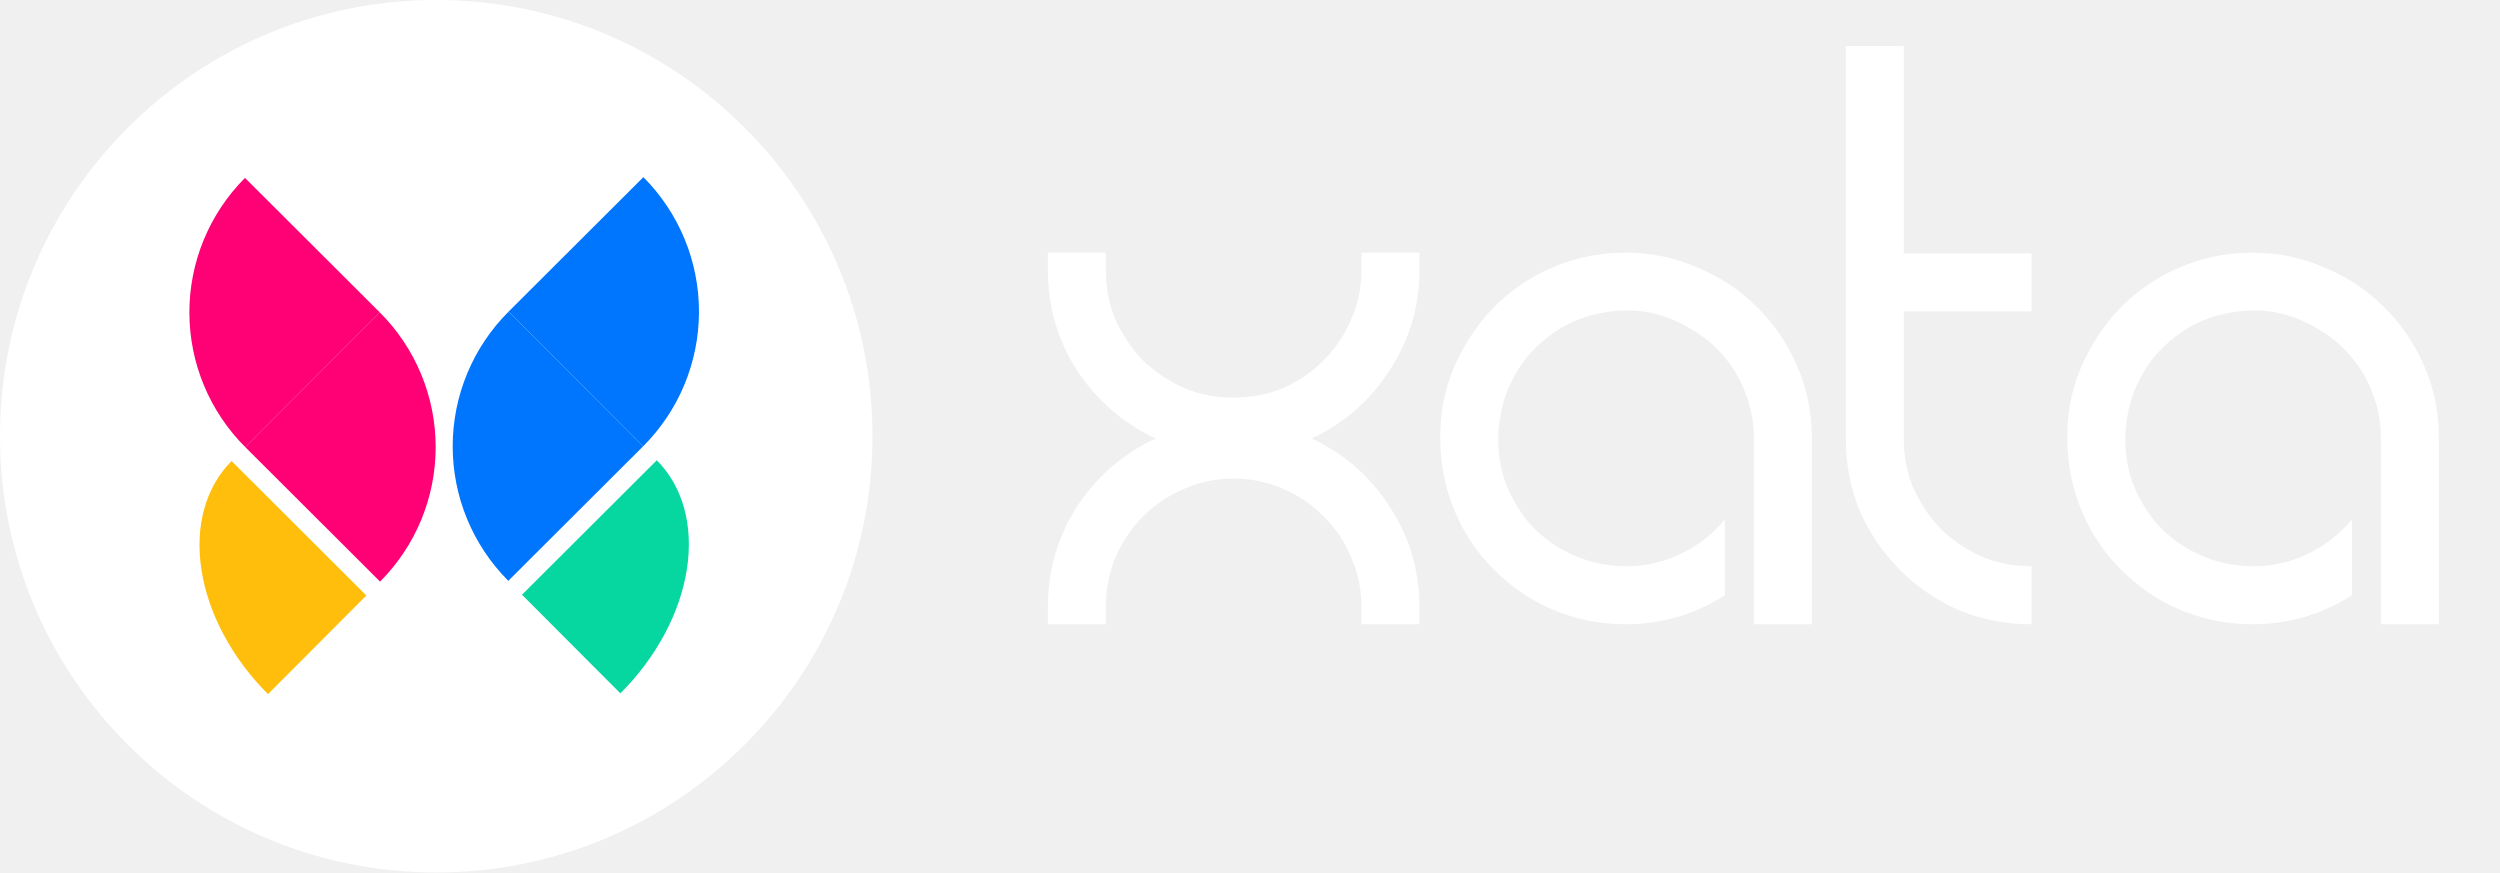
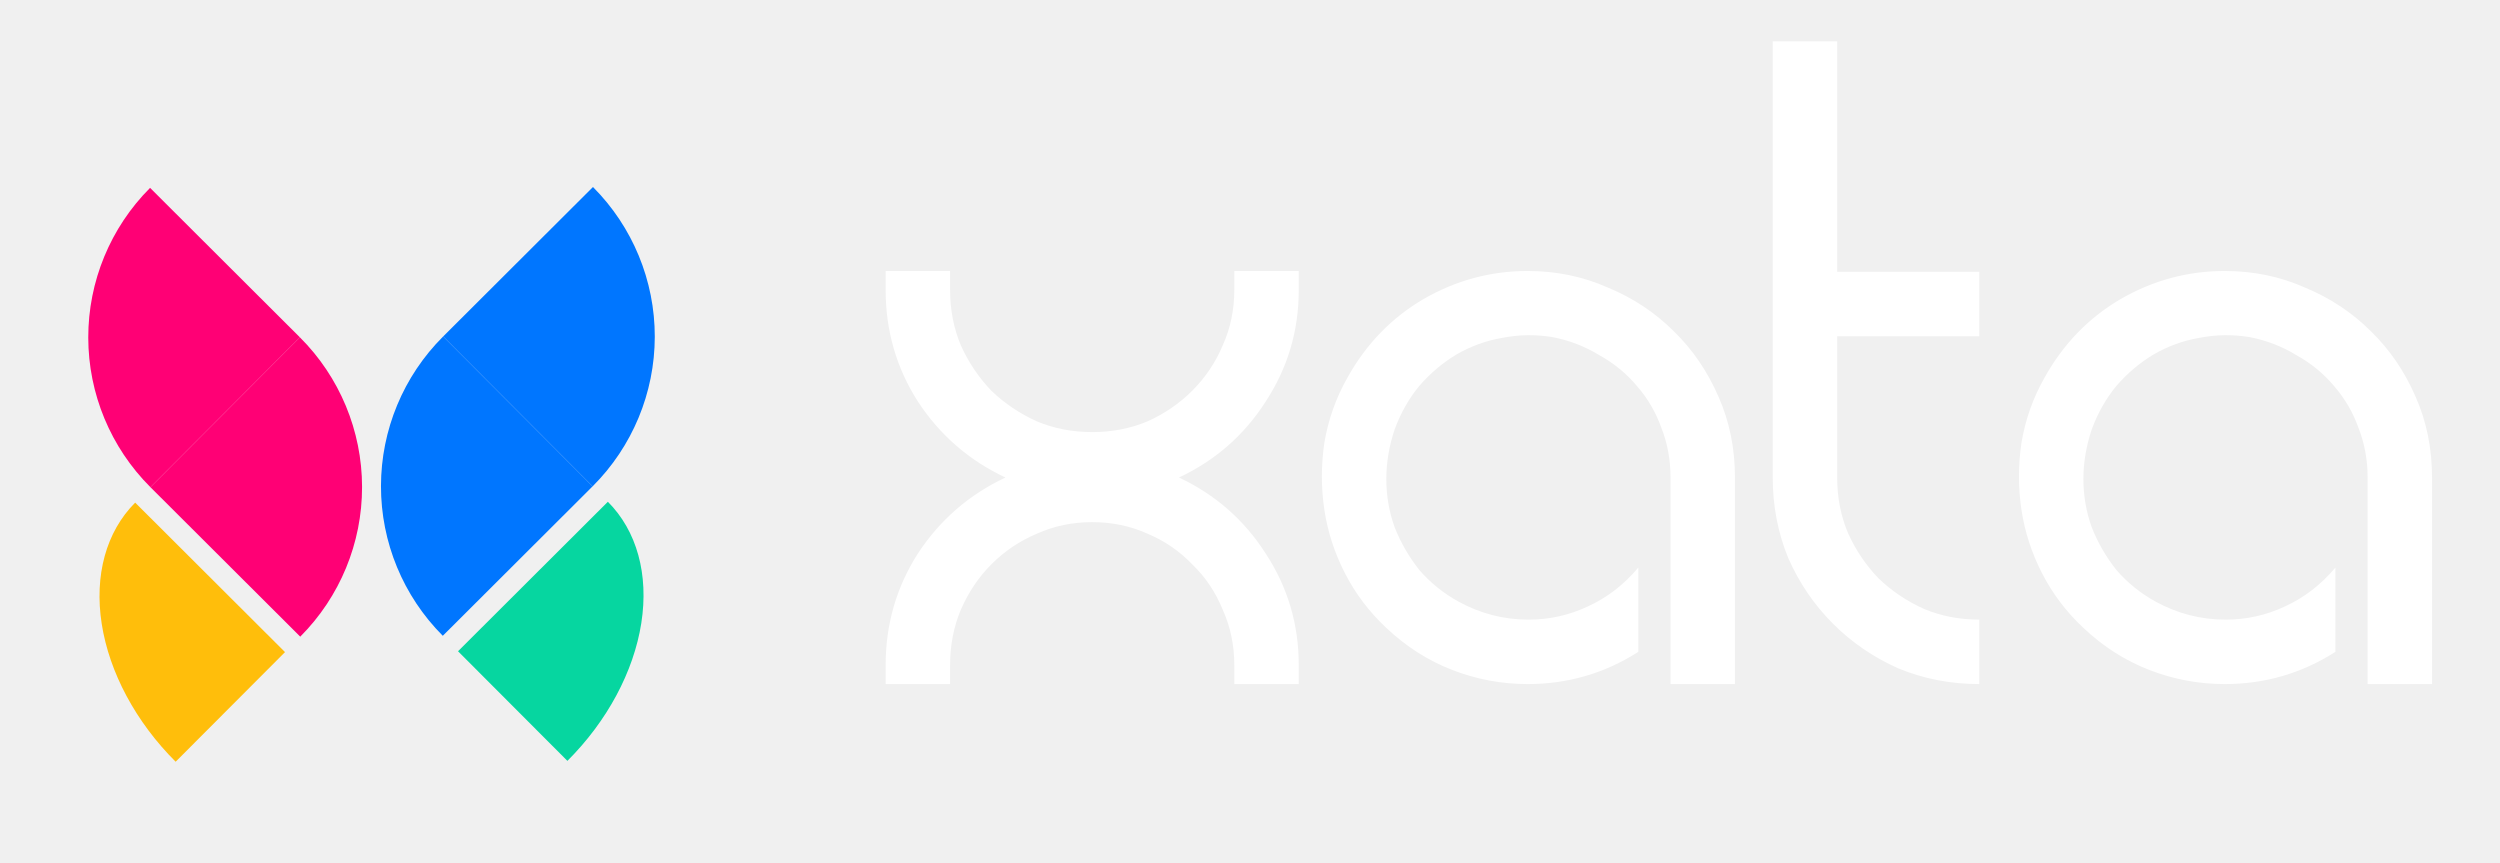
- <svg xmlns="http://www.w3.org/2000/svg" width="1682" height="587" viewBox="0 0 1682 587" fill="none">
-   <path d="M955 170V181.5C955 206.167 948.333 228.667 935 249C922 269.333 904.5 284.667 882.5 295C904.5 305.333 922 320.667 935 341C948.333 361.333 955 383.833 955 408.5V420H916V408.5C916 396.5 913.667 385.333 909 375C904.667 364.333 898.5 355.167 890.5 347.5C882.833 339.5 873.833 333.333 863.5 329C853.167 324.333 842 322 830 322C818 322 806.833 324.333 796.5 329C786.167 333.333 777 339.5 769 347.5C761.333 355.167 755.167 364.333 750.5 375C746.167 385.333 744 396.5 744 408.5V420H705V408.5C705 383.833 711.5 361.333 724.5 341C737.833 320.667 755.5 305.333 777.5 295C755.5 284.667 737.833 269.333 724.5 249C711.5 228.667 705 206.167 705 181.5V170H744V181.5C744 193.5 746.167 204.667 750.5 215C755.167 225.333 761.333 234.5 769 242.5C777 250.167 786.167 256.333 796.5 261C806.833 265.333 818 267.5 830 267.5C842 267.5 853.167 265.333 863.5 261C873.833 256.333 882.833 250.167 890.5 242.5C898.5 234.5 904.667 225.333 909 215C913.667 204.667 916 193.5 916 181.5V170H955ZM1219 420H1180V295C1180 284.333 1178.17 274.333 1174.5 265C1171.17 255.667 1166.33 247.333 1160 240C1153.67 232.333 1146 226 1137 221C1128.33 215.667 1118.83 212 1108.5 210C1098.17 208.333 1088 208.5 1078 210.5C1068.33 212.167 1059.17 215.5 1050.5 220.5C1042.17 225.5 1034.67 231.833 1028 239.5C1021.67 247.167 1016.67 256 1013 266C1009.67 276 1008 286 1008 296C1008 306 1009.67 315.667 1013 325C1016.67 334.333 1021.67 343 1028 351C1034.67 358.667 1042.5 365 1051.5 370C1064.83 377.333 1079 381 1094 381C1106.67 381 1118.67 378.333 1130 373C1141.67 367.667 1151.83 359.833 1160.5 349.5V400.5C1140.17 413.5 1117.83 420 1093.5 420C1077.83 420 1062.67 417.167 1048 411.5C1033.33 405.833 1020 397.333 1008 386C997.667 376.333 989.333 365.333 983 353C976.667 340.667 972.5 327.833 970.5 314.5C968.5 301.167 968.5 287.667 970.5 274C972.833 260 977.5 246.833 984.5 234.5C995.833 214.167 1011.17 198.333 1030.5 187C1050.17 175.667 1071.17 170 1093.5 170C1110.83 170 1127 173.333 1142 180C1157.33 186.333 1170.67 195.167 1182 206.5C1193.33 217.5 1202.33 230.667 1209 246C1215.67 261 1219 277.333 1219 295V420ZM1280.86 209.5V295C1280.86 307 1283.02 318.167 1287.36 328.5C1292.02 338.833 1298.19 348 1305.86 356C1313.86 363.667 1323.02 369.833 1333.36 374.5C1343.69 378.833 1354.86 381 1366.86 381V420C1349.52 420 1333.19 416.833 1317.86 410.5C1302.86 403.833 1289.69 394.833 1278.36 383.5C1267.02 372.167 1258.02 359 1251.36 344C1245.02 328.667 1241.86 312.333 1241.86 295V31H1280.86V170.5H1366.86V209.5H1280.86ZM1640.87 420H1601.88V295C1601.88 284.333 1600.04 274.333 1596.38 265C1593.04 255.667 1588.21 247.333 1581.88 240C1575.54 232.333 1567.88 226 1558.88 221C1550.21 215.667 1540.71 212 1530.38 210C1520.04 208.333 1509.88 208.5 1499.88 210.5C1490.21 212.167 1481.04 215.5 1472.38 220.5C1464.04 225.5 1456.54 231.833 1449.88 239.5C1443.54 247.167 1438.54 256 1434.88 266C1431.54 276 1429.88 286 1429.88 296C1429.88 306 1431.54 315.667 1434.88 325C1438.54 334.333 1443.54 343 1449.88 351C1456.54 358.667 1464.38 365 1473.38 370C1486.71 377.333 1500.88 381 1515.88 381C1528.54 381 1540.54 378.333 1551.88 373C1563.54 367.667 1573.71 359.833 1582.38 349.5V400.5C1562.04 413.5 1539.71 420 1515.38 420C1499.71 420 1484.54 417.167 1469.88 411.5C1455.21 405.833 1441.88 397.333 1429.88 386C1419.54 376.333 1411.21 365.333 1404.88 353C1398.54 340.667 1394.38 327.833 1392.38 314.5C1390.38 301.167 1390.38 287.667 1392.38 274C1394.71 260 1399.38 246.833 1406.38 234.5C1417.71 214.167 1433.04 198.333 1452.38 187C1472.04 175.667 1493.04 170 1515.38 170C1532.71 170 1548.88 173.333 1563.88 180C1579.21 186.333 1592.54 195.167 1603.88 206.5C1615.21 217.5 1624.21 230.667 1630.88 246C1637.54 261 1640.87 277.333 1640.87 295V420Z" fill="white" />
-   <circle cx="293.5" cy="293.5" r="293.5" fill="white" />
-   <path d="M417.39 466.482C441.441 442.488 457.532 412.487 462.124 383.079C466.717 353.67 459.435 327.263 441.88 309.667L351.199 400.136L417.39 466.482Z" fill="#06D6A0" />
-   <path d="M180.299 467.001C156.249 443.007 140.158 413.006 135.566 383.597C130.973 354.189 138.255 327.782 155.81 310.185L246.491 400.654L180.299 467.001Z" fill="#FFBE0B" />
-   <path d="M255.498 210.154C279.548 234.148 293.082 266.713 293.121 300.685C293.161 334.657 279.704 367.254 255.71 391.304L165.029 300.835L255.498 210.154Z" fill="#FF0075" />
-   <path d="M165.038 300.849C140.988 276.855 127.455 244.29 127.415 210.318C127.375 176.346 140.833 143.749 164.826 119.699L255.507 210.168L165.038 300.849Z" fill="#FF0075" />
-   <path d="M342.191 209.635C318.141 233.629 304.608 266.193 304.568 300.166C304.528 334.138 317.986 366.734 341.979 390.784L432.66 300.315L342.191 209.635Z" fill="#0076FF" />
-   <path d="M432.651 300.33C456.701 276.336 470.235 243.771 470.274 209.799C470.314 175.827 456.857 143.231 432.863 119.181L342.182 209.649L432.651 300.33Z" fill="#0076FF" />
+ <svg xmlns="http://www.w3.org/2000/svg" width="1513" height="522" viewBox="0 0 1513 522" fill="none">
+   <path d="M786 164V175.5C786 200.167 779.333 222.667 766 243C753 263.333 735.5 278.667 713.5 289C735.5 299.333 753 314.667 766 335C779.333 355.333 786 377.833 786 402.5V414H747V402.5C747 390.5 744.667 379.333 740 369C735.667 358.333 729.5 349.167 721.5 341.5C713.833 333.5 704.833 327.333 694.5 323C684.167 318.333 673 316 661 316C649 316 637.833 318.333 627.5 323C617.167 327.333 608 333.5 600 341.5C592.333 349.167 586.167 358.333 581.5 369C577.167 379.333 575 390.5 575 402.5V414H536V402.5C536 377.833 542.5 355.333 555.5 335C568.833 314.667 586.5 299.333 608.5 289C586.5 278.667 568.833 263.333 555.5 243C542.5 222.667 536 200.167 536 175.5V164H575V175.5C575 187.5 577.167 198.667 581.5 209C586.167 219.333 592.333 228.5 600 236.5C608 244.167 617.167 250.333 627.5 255C637.833 259.333 649 261.5 661 261.5C673 261.5 684.167 259.333 694.5 255C704.833 250.333 713.833 244.167 721.5 236.5C729.5 228.5 735.667 219.333 740 209C744.667 198.667 747 187.5 747 175.5V164H786ZM1050 414H1011V289C1011 278.333 1009.17 268.333 1005.5 259C1002.17 249.667 997.333 241.333 991 234C984.667 226.333 977 220 968 215C959.333 209.667 949.833 206 939.5 204C929.167 202.333 919 202.5 909 204.5C899.333 206.167 890.167 209.5 881.5 214.5C873.167 219.5 865.667 225.833 859 233.5C852.667 241.167 847.667 250 844 260C840.667 270 839 280 839 290C839 300 840.667 309.667 844 319C847.667 328.333 852.667 337 859 345C865.667 352.667 873.5 359 882.5 364C895.833 371.333 910 375 925 375C937.667 375 949.667 372.333 961 367C972.667 361.667 982.833 353.833 991.5 343.5V394.5C971.167 407.5 948.833 414 924.5 414C908.833 414 893.667 411.167 879 405.5C864.333 399.833 851 391.333 839 380C828.667 370.333 820.333 359.333 814 347C807.667 334.667 803.5 321.833 801.5 308.5C799.5 295.167 799.5 281.667 801.5 268C803.833 254 808.5 240.833 815.5 228.5C826.833 208.167 842.167 192.333 861.5 181C881.167 169.667 902.167 164 924.5 164C941.833 164 958 167.333 973 174C988.333 180.333 1001.67 189.167 1013 200.5C1024.33 211.5 1033.33 224.667 1040 240C1046.67 255 1050 271.333 1050 289V414ZM1111.86 203.5V289C1111.86 301 1114.02 312.167 1118.36 322.5C1123.02 332.833 1129.19 342 1136.86 350C1144.86 357.667 1154.02 363.833 1164.36 368.5C1174.69 372.833 1185.86 375 1197.86 375V414C1180.52 414 1164.19 410.833 1148.86 404.5C1133.86 397.833 1120.69 388.833 1109.36 377.5C1098.02 366.167 1089.02 353 1082.36 338C1076.02 322.667 1072.86 306.333 1072.86 289V25H1111.86V164.5H1197.86V203.5H1111.86ZM1471.87 414H1432.88V289C1432.88 278.333 1431.04 268.333 1427.38 259C1424.04 249.667 1419.21 241.333 1412.88 234C1406.54 226.333 1398.88 220 1389.88 215C1381.21 209.667 1371.71 206 1361.38 204C1351.04 202.333 1340.88 202.5 1330.88 204.5C1321.21 206.167 1312.04 209.5 1303.38 214.5C1295.04 219.5 1287.54 225.833 1280.88 233.5C1274.54 241.167 1269.54 250 1265.88 260C1262.54 270 1260.88 280 1260.88 290C1260.88 300 1262.54 309.667 1265.88 319C1269.54 328.333 1274.54 337 1280.88 345C1287.54 352.667 1295.38 359 1304.38 364C1317.71 371.333 1331.88 375 1346.88 375C1359.54 375 1371.54 372.333 1382.88 367C1394.54 361.667 1404.71 353.833 1413.38 343.5V394.5C1393.04 407.5 1370.71 414 1346.38 414C1330.71 414 1315.54 411.167 1300.88 405.5C1286.21 399.833 1272.88 391.333 1260.88 380C1250.54 370.333 1242.21 359.333 1235.88 347C1229.54 334.667 1225.38 321.833 1223.38 308.5C1221.38 295.167 1221.38 281.667 1223.38 268C1225.71 254 1230.38 240.833 1237.38 228.5C1248.71 208.167 1264.04 192.333 1283.38 181C1303.04 169.667 1324.04 164 1346.38 164C1363.71 164 1379.88 167.333 1394.88 174C1410.21 180.333 1423.54 189.167 1434.88 200.5C1446.21 211.5 1455.21 224.667 1461.88 240C1468.54 255 1471.87 271.333 1471.87 289V414Z" fill="white" />
+   <path d="M343.39 460.482C367.44 436.488 383.532 406.487 388.124 377.079C392.717 347.67 385.435 321.263 367.879 303.667L277.199 394.136L343.39 460.482Z" fill="#06D6A0" />
+   <path d="M106.299 461.001C82.249 437.007 66.158 407.006 61.565 377.597C56.973 348.189 64.255 321.782 81.81 304.185L172.491 394.654L106.299 461.001Z" fill="#FFBE0B" />
+   <path d="M181.498 204.154C205.548 228.148 219.082 260.713 219.121 294.685C219.161 328.657 205.704 361.254 181.71 385.304L91.029 294.835L181.498 204.154Z" fill="#FF0075" />
+   <path d="M91.038 294.849C66.988 270.855 53.455 238.29 53.415 204.318C53.375 170.346 66.832 137.749 90.826 113.699L181.507 204.168L91.038 294.849Z" fill="#FF0075" />
+   <path d="M268.191 203.635C244.141 227.628 230.608 260.193 230.568 294.166C230.528 328.138 243.986 360.734 267.979 384.784L358.66 294.315L268.191 203.635Z" fill="#0076FF" />
+   <path d="M358.651 294.33C382.701 270.336 396.234 237.771 396.274 203.799C396.314 169.827 382.857 137.231 358.863 113.181L268.182 203.649L358.651 294.33Z" fill="#0076FF" />
</svg>
